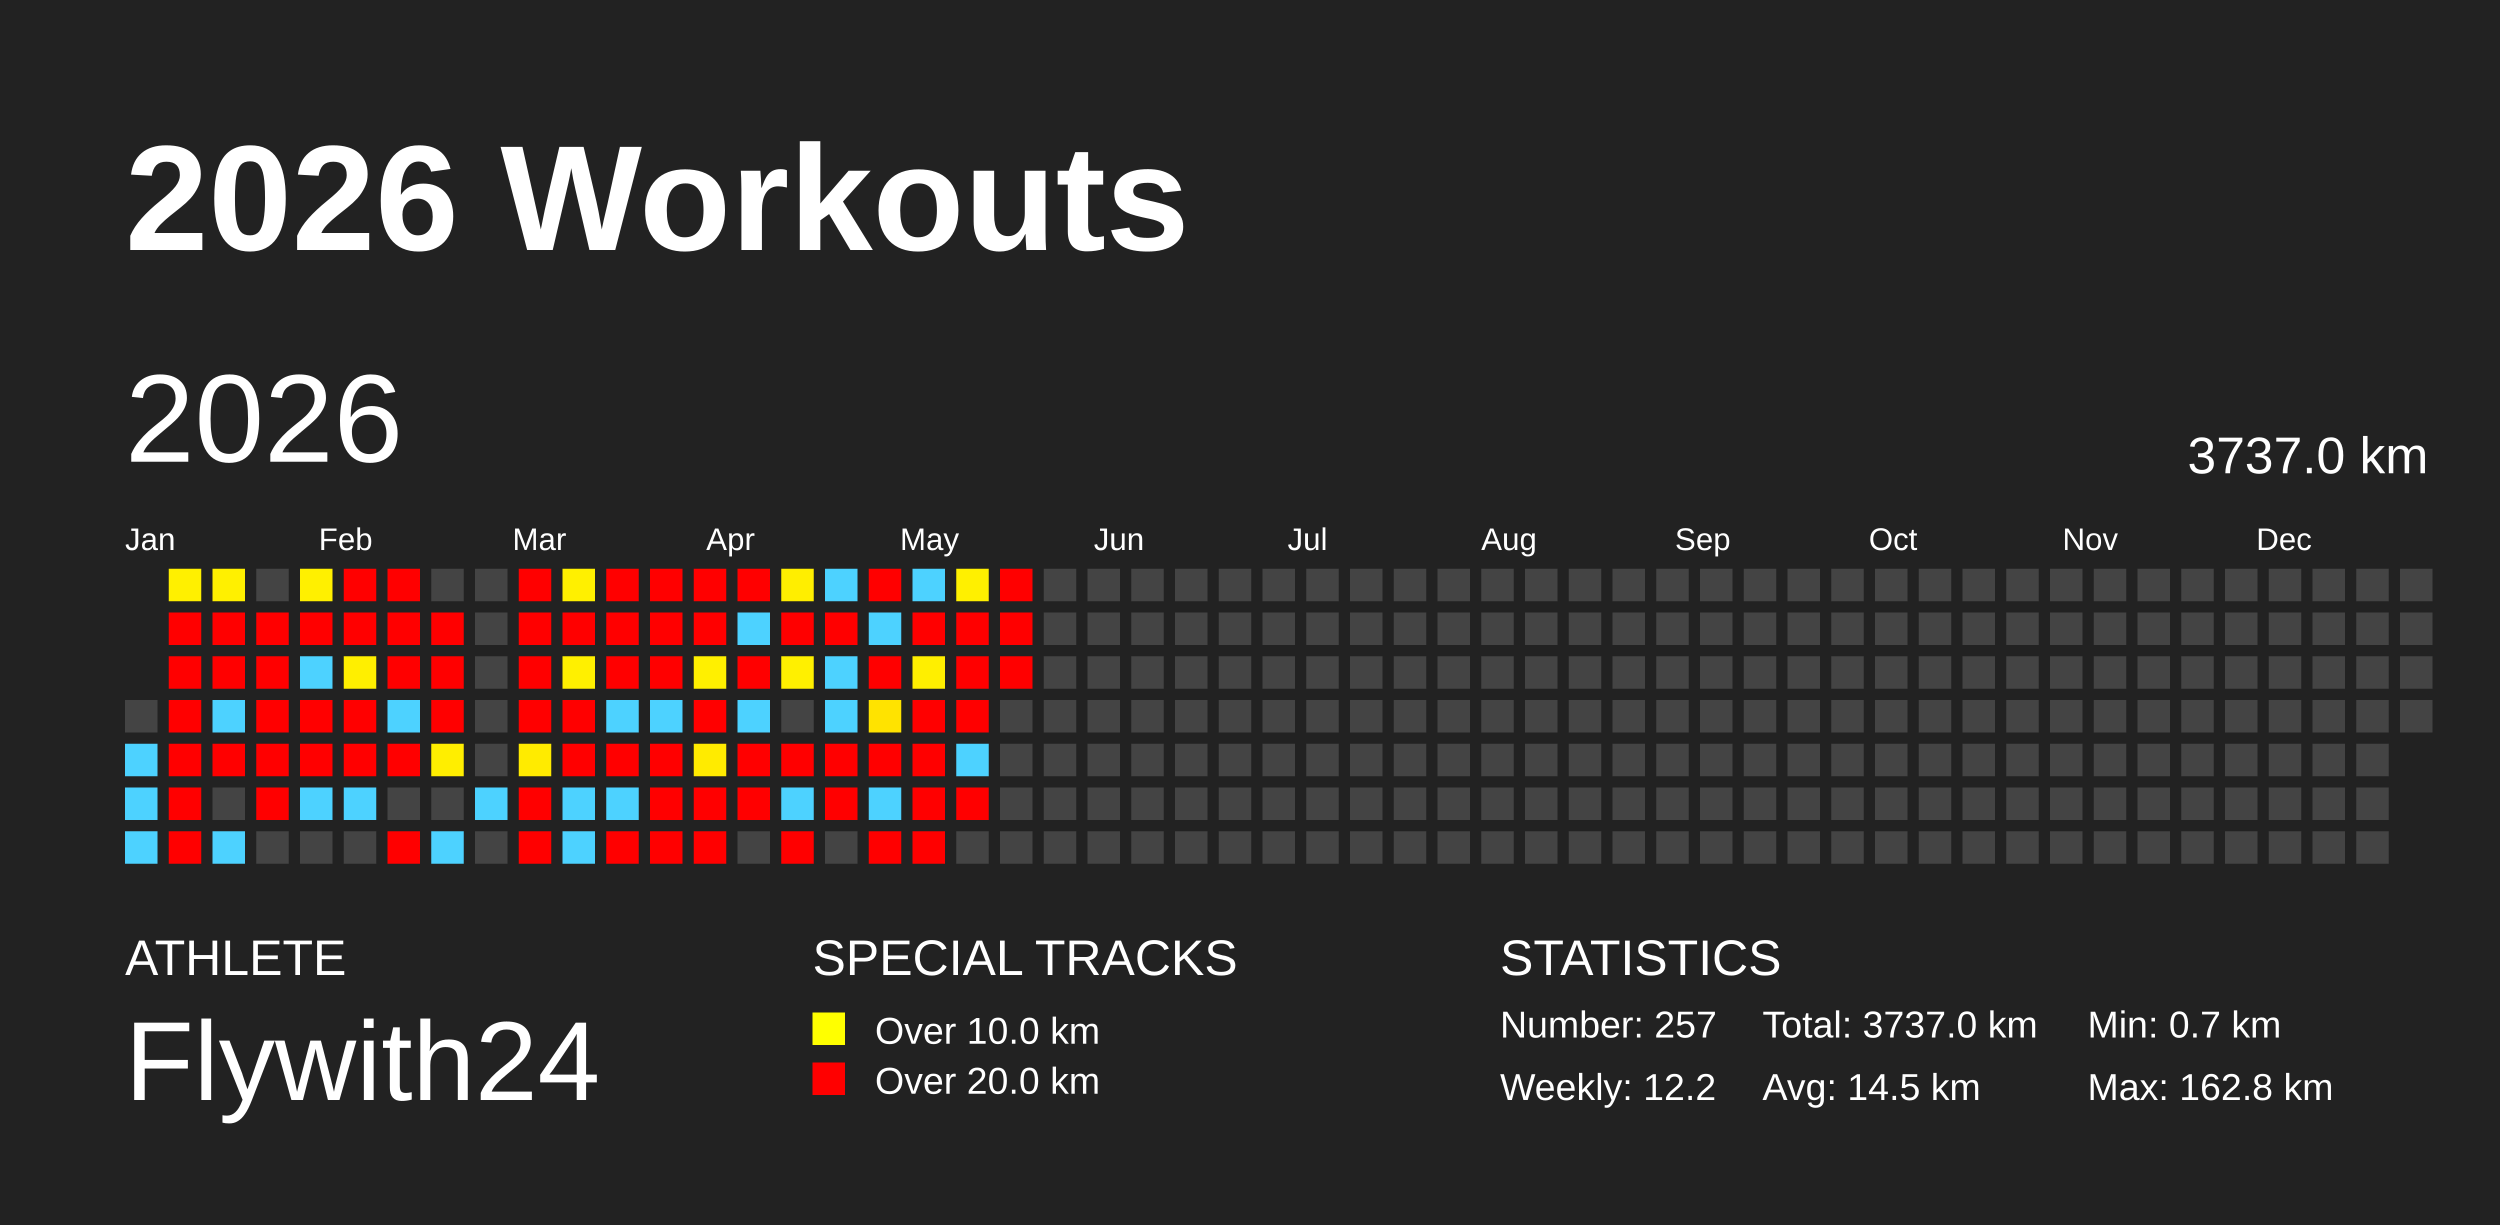
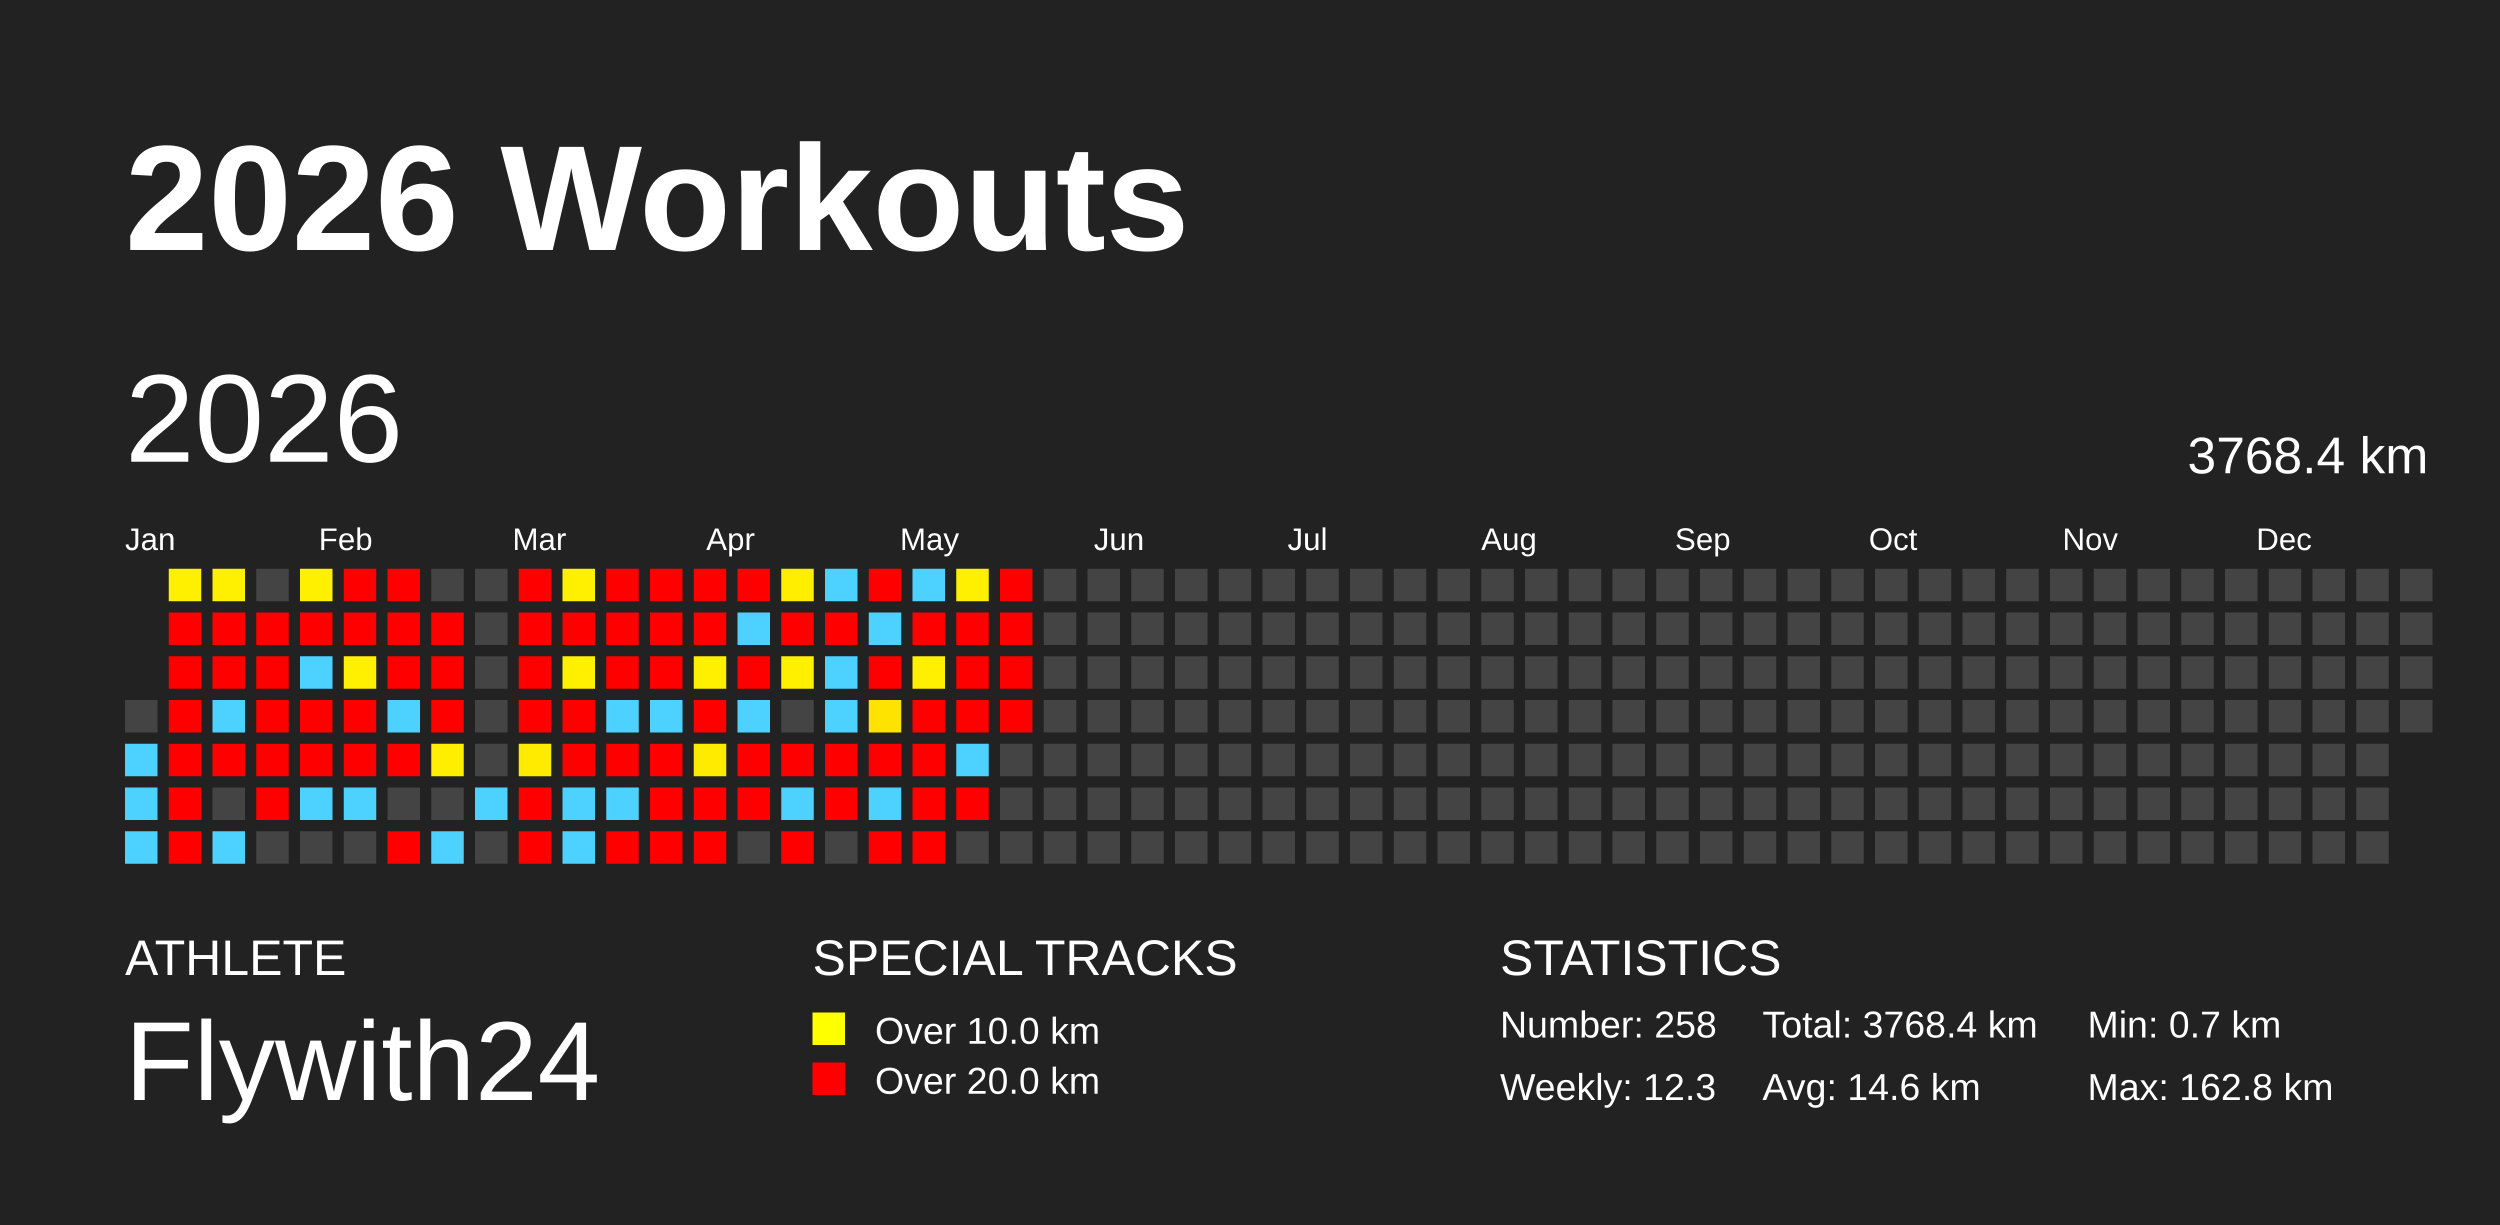
<svg xmlns="http://www.w3.org/2000/svg" baseProfile="full" height="98mm" version="1.1" viewBox="0,0,200,98" width="200mm">
  <defs />
  <rect fill="#222222" height="98" width="200" x="0" y="0" />
  <text fill="#FFFFFF" style="font-size:12px; font-family:Arial; font-weight:bold;" x="10" y="20">2026 Workouts</text>
  <text fill="#FFFFFF" style="font-size:4px; font-family:Arial" x="10" y="78">ATHLETE</text>
  <text fill="#FFFFFF" style="font-size:9px; font-family:Arial" x="10" y="88">Flywith24</text>
  <text fill="#FFFFFF" style="font-size:4px; font-family:Arial" x="65" y="78">SPECIAL TRACKS</text>
  <rect fill="yellow" height="2.6" width="2.6" x="65" y="81" />
  <text fill="#FFFFFF" style="font-size:3px; font-family:Arial" x="70" y="83.5">Over 10.0 km</text>
  <rect fill="red" height="2.6" width="2.6" x="65" y="85" />
  <text fill="#FFFFFF" style="font-size:3px; font-family:Arial" x="70" y="87.5">Over 20.0 km</text>
  <text fill="#FFFFFF" style="font-size:4px; font-family:Arial" x="120" y="78">STATISTICS</text>
-   <text fill="#FFFFFF" style="font-size:3px; font-family:Arial" x="120" y="83">Number: 257</text>
-   <text fill="#FFFFFF" style="font-size:3px; font-family:Arial" x="120" y="88">Weekly: 12.2</text>
-   <text fill="#FFFFFF" style="font-size:3px; font-family:Arial" x="141" y="83">Total: 3737.0 km</text>
-   <text fill="#FFFFFF" style="font-size:3px; font-family:Arial" x="141" y="88">Avg: 14.5 km</text>
+   <text fill="#FFFFFF" style="font-size:3px; font-family:Arial" x="120" y="83">Number: 258</text>
+   <text fill="#FFFFFF" style="font-size:3px; font-family:Arial" x="120" y="88">Weekly: 12.3</text>
+   <text fill="#FFFFFF" style="font-size:3px; font-family:Arial" x="141" y="83">Total: 3768.4 km</text>
+   <text fill="#FFFFFF" style="font-size:3px; font-family:Arial" x="141" y="88">Avg: 14.6 km</text>
  <text fill="#FFFFFF" style="font-size:3px; font-family:Arial" x="167" y="83">Min: 0.7 km</text>
  <text fill="#FFFFFF" style="font-size:3px; font-family:Arial" x="167" y="88">Max: 162.8 km</text>
  <text dominant-baseline="hanging" fill="#FFFFFF" style="font-size:10.0px; font-family:Arial;" x="10" y="30">2026</text>
-   <text dominant-baseline="hanging" fill="#FFFFFF" style="font-size:4.125px; font-family:Arial;" x="175" y="35">3737.0 km</text>
+   <text dominant-baseline="hanging" fill="#FFFFFF" style="font-size:4.125px; font-family:Arial;" x="175" y="35">3768.4 km</text>
  <text fill="#FFFFFF" style="font-size:2.5px; font-family:Arial" x="10.0" y="44">Jan</text>
  <text fill="#FFFFFF" style="font-size:2.5px; font-family:Arial" x="25.5" y="44">Feb</text>
  <text fill="#FFFFFF" style="font-size:2.5px; font-family:Arial" x="41.0" y="44">Mar</text>
  <text fill="#FFFFFF" style="font-size:2.5px; font-family:Arial" x="56.5" y="44">Apr</text>
  <text fill="#FFFFFF" style="font-size:2.5px; font-family:Arial" x="72.0" y="44">May</text>
  <text fill="#FFFFFF" style="font-size:2.5px; font-family:Arial" x="87.5" y="44">Jun</text>
  <text fill="#FFFFFF" style="font-size:2.5px; font-family:Arial" x="103.0" y="44">Jul</text>
  <text fill="#FFFFFF" style="font-size:2.5px; font-family:Arial" x="118.5" y="44">Aug</text>
  <text fill="#FFFFFF" style="font-size:2.5px; font-family:Arial" x="134.0" y="44">Sep</text>
  <text fill="#FFFFFF" style="font-size:2.5px; font-family:Arial" x="149.5" y="44">Oct</text>
  <text fill="#FFFFFF" style="font-size:2.5px; font-family:Arial" x="165.0" y="44">Nov</text>
  <text fill="#FFFFFF" style="font-size:2.5px; font-family:Arial" x="180.5" y="44">Dec</text>
  <rect fill="#444444" height="2.6" width="2.6" x="10.0" y="56.0" />
  <rect fill="#4dd2ff" height="2.6" width="2.6" x="10.0" y="59.5" />
  <rect fill="#4dd2ff" height="2.6" width="2.6" x="10.0" y="63.0" />
  <rect fill="#4dd2ff" height="2.6" width="2.6" x="10.0" y="66.5" />
  <rect fill="#fff000" height="2.6" width="2.6" x="13.5" y="45.5" />
  <rect fill="red" height="2.6" width="2.6" x="13.5" y="49.0" />
  <rect fill="red" height="2.6" width="2.6" x="13.5" y="52.5" />
  <rect fill="red" height="2.6" width="2.6" x="13.5" y="56.0" />
  <rect fill="red" height="2.6" width="2.6" x="13.5" y="59.5" />
  <rect fill="red" height="2.6" width="2.6" x="13.5" y="63.0" />
  <rect fill="red" height="2.6" width="2.6" x="13.5" y="66.5" />
  <rect fill="#fff000" height="2.6" width="2.6" x="17.0" y="45.5" />
  <rect fill="red" height="2.6" width="2.6" x="17.0" y="49.0" />
  <rect fill="red" height="2.6" width="2.6" x="17.0" y="52.5" />
  <rect fill="#4dd2ff" height="2.6" width="2.6" x="17.0" y="56.0" />
  <rect fill="red" height="2.6" width="2.6" x="17.0" y="59.5" />
  <rect fill="#444444" height="2.6" width="2.6" x="17.0" y="63.0" />
  <rect fill="#4dd2ff" height="2.6" width="2.6" x="17.0" y="66.5" />
  <rect fill="#444444" height="2.6" width="2.6" x="20.5" y="45.5" />
  <rect fill="red" height="2.6" width="2.6" x="20.5" y="49.0" />
  <rect fill="red" height="2.6" width="2.6" x="20.5" y="52.5" />
  <rect fill="red" height="2.6" width="2.6" x="20.5" y="56.0" />
  <rect fill="red" height="2.6" width="2.6" x="20.5" y="59.5" />
  <rect fill="red" height="2.6" width="2.6" x="20.5" y="63.0" />
  <rect fill="#444444" height="2.6" width="2.6" x="20.5" y="66.5" />
  <rect fill="#fff000" height="2.6" width="2.6" x="24.0" y="45.5" />
  <rect fill="red" height="2.6" width="2.6" x="24.0" y="49.0" />
  <rect fill="#4dd2ff" height="2.6" width="2.6" x="24.0" y="52.5" />
  <rect fill="red" height="2.6" width="2.6" x="24.0" y="56.0" />
  <rect fill="red" height="2.6" width="2.6" x="24.0" y="59.5" />
  <rect fill="#4dd2ff" height="2.6" width="2.6" x="24.0" y="63.0" />
  <rect fill="#444444" height="2.6" width="2.6" x="24.0" y="66.5" />
  <rect fill="red" height="2.6" width="2.6" x="27.5" y="45.5" />
  <rect fill="red" height="2.6" width="2.6" x="27.5" y="49.0" />
  <rect fill="#ffef00" height="2.6" width="2.6" x="27.5" y="52.5" />
  <rect fill="red" height="2.6" width="2.6" x="27.5" y="56.0" />
  <rect fill="red" height="2.6" width="2.6" x="27.5" y="59.5" />
  <rect fill="#4dd2ff" height="2.6" width="2.6" x="27.5" y="63.0" />
  <rect fill="#444444" height="2.6" width="2.6" x="27.5" y="66.5" />
  <rect fill="red" height="2.6" width="2.6" x="31.0" y="45.5" />
  <rect fill="red" height="2.6" width="2.6" x="31.0" y="49.0" />
  <rect fill="red" height="2.6" width="2.6" x="31.0" y="52.5" />
  <rect fill="#4dd2ff" height="2.6" width="2.6" x="31.0" y="56.0" />
  <rect fill="red" height="2.6" width="2.6" x="31.0" y="59.5" />
  <rect fill="#444444" height="2.6" width="2.6" x="31.0" y="63.0" />
  <rect fill="red" height="2.6" width="2.6" x="31.0" y="66.5" />
  <rect fill="#444444" height="2.6" width="2.6" x="34.5" y="45.5" />
  <rect fill="red" height="2.6" width="2.6" x="34.5" y="49.0" />
  <rect fill="red" height="2.6" width="2.6" x="34.5" y="52.5" />
  <rect fill="red" height="2.6" width="2.6" x="34.5" y="56.0" />
  <rect fill="#ffee00" height="2.6" width="2.6" x="34.5" y="59.5" />
  <rect fill="#444444" height="2.6" width="2.6" x="34.5" y="63.0" />
  <rect fill="#4dd2ff" height="2.6" width="2.6" x="34.5" y="66.5" />
  <rect fill="#444444" height="2.6" width="2.6" x="38.0" y="45.5" />
  <rect fill="#444444" height="2.6" width="2.6" x="38.0" y="49.0" />
  <rect fill="#444444" height="2.6" width="2.6" x="38.0" y="52.5" />
  <rect fill="#444444" height="2.6" width="2.6" x="38.0" y="56.0" />
  <rect fill="#444444" height="2.6" width="2.6" x="38.0" y="59.5" />
  <rect fill="#4dd2ff" height="2.6" width="2.6" x="38.0" y="63.0" />
  <rect fill="#444444" height="2.6" width="2.6" x="38.0" y="66.5" />
  <rect fill="red" height="2.6" width="2.6" x="41.5" y="45.5" />
  <rect fill="red" height="2.6" width="2.6" x="41.5" y="49.0" />
  <rect fill="red" height="2.6" width="2.6" x="41.5" y="52.5" />
  <rect fill="red" height="2.6" width="2.6" x="41.5" y="56.0" />
  <rect fill="#ffeb00" height="2.6" width="2.6" x="41.5" y="59.5" />
  <rect fill="red" height="2.6" width="2.6" x="41.5" y="63.0" />
  <rect fill="red" height="2.6" width="2.6" x="41.5" y="66.5" />
  <rect fill="#fff000" height="2.6" width="2.6" x="45.0" y="45.5" />
  <rect fill="red" height="2.6" width="2.6" x="45.0" y="49.0" />
  <rect fill="#fff000" height="2.6" width="2.6" x="45.0" y="52.5" />
  <rect fill="red" height="2.6" width="2.6" x="45.0" y="56.0" />
  <rect fill="red" height="2.6" width="2.6" x="45.0" y="59.5" />
  <rect fill="#4dd2ff" height="2.6" width="2.6" x="45.0" y="63.0" />
  <rect fill="#4dd2ff" height="2.6" width="2.6" x="45.0" y="66.5" />
  <rect fill="red" height="2.6" width="2.6" x="48.5" y="45.5" />
  <rect fill="red" height="2.6" width="2.6" x="48.5" y="49.0" />
  <rect fill="red" height="2.6" width="2.6" x="48.5" y="52.5" />
  <rect fill="#4dd2ff" height="2.6" width="2.6" x="48.5" y="56.0" />
  <rect fill="red" height="2.6" width="2.6" x="48.5" y="59.5" />
  <rect fill="#4dd2ff" height="2.6" width="2.6" x="48.5" y="63.0" />
  <rect fill="red" height="2.6" width="2.6" x="48.5" y="66.5" />
  <rect fill="red" height="2.6" width="2.6" x="52.0" y="45.5" />
  <rect fill="red" height="2.6" width="2.6" x="52.0" y="49.0" />
  <rect fill="red" height="2.6" width="2.6" x="52.0" y="52.5" />
  <rect fill="#4dd2ff" height="2.6" width="2.6" x="52.0" y="56.0" />
  <rect fill="red" height="2.6" width="2.6" x="52.0" y="59.5" />
  <rect fill="red" height="2.6" width="2.6" x="52.0" y="63.0" />
  <rect fill="red" height="2.6" width="2.6" x="52.0" y="66.5" />
  <rect fill="red" height="2.6" width="2.6" x="55.5" y="45.5" />
  <rect fill="red" height="2.6" width="2.6" x="55.5" y="49.0" />
  <rect fill="#fff000" height="2.6" width="2.6" x="55.5" y="52.5" />
  <rect fill="red" height="2.6" width="2.6" x="55.5" y="56.0" />
  <rect fill="#ffeb00" height="2.6" width="2.6" x="55.5" y="59.5" />
  <rect fill="red" height="2.6" width="2.6" x="55.5" y="63.0" />
  <rect fill="red" height="2.6" width="2.6" x="55.5" y="66.5" />
  <rect fill="red" height="2.6" width="2.6" x="59.0" y="45.5" />
  <rect fill="#4dd2ff" height="2.6" width="2.6" x="59.0" y="49.0" />
  <rect fill="red" height="2.6" width="2.6" x="59.0" y="52.5" />
  <rect fill="#4dd2ff" height="2.6" width="2.6" x="59.0" y="56.0" />
  <rect fill="red" height="2.6" width="2.6" x="59.0" y="59.5" />
  <rect fill="red" height="2.6" width="2.6" x="59.0" y="63.0" />
  <rect fill="#444444" height="2.6" width="2.6" x="59.0" y="66.5" />
  <rect fill="#ffee00" height="2.6" width="2.6" x="62.5" y="45.5" />
  <rect fill="red" height="2.6" width="2.6" x="62.5" y="49.0" />
  <rect fill="#fff000" height="2.6" width="2.6" x="62.5" y="52.5" />
  <rect fill="#444444" height="2.6" width="2.6" x="62.5" y="56.0" />
  <rect fill="red" height="2.6" width="2.6" x="62.5" y="59.5" />
  <rect fill="#4dd2ff" height="2.6" width="2.6" x="62.5" y="63.0" />
  <rect fill="red" height="2.6" width="2.6" x="62.5" y="66.5" />
  <rect fill="#4dd2ff" height="2.6" width="2.6" x="66.0" y="45.5" />
  <rect fill="red" height="2.6" width="2.6" x="66.0" y="49.0" />
  <rect fill="#4dd2ff" height="2.6" width="2.6" x="66.0" y="52.5" />
  <rect fill="#4dd2ff" height="2.6" width="2.6" x="66.0" y="56.0" />
  <rect fill="red" height="2.6" width="2.6" x="66.0" y="59.5" />
  <rect fill="red" height="2.6" width="2.6" x="66.0" y="63.0" />
  <rect fill="#444444" height="2.6" width="2.6" x="66.0" y="66.5" />
  <rect fill="red" height="2.6" width="2.6" x="69.5" y="45.5" />
  <rect fill="#4dd2ff" height="2.6" width="2.6" x="69.5" y="49.0" />
  <rect fill="red" height="2.6" width="2.6" x="69.5" y="52.5" />
  <rect fill="#ffe300" height="2.6" width="2.6" x="69.5" y="56.0" />
  <rect fill="red" height="2.6" width="2.6" x="69.5" y="59.5" />
  <rect fill="#4dd2ff" height="2.6" width="2.6" x="69.5" y="63.0" />
  <rect fill="red" height="2.6" width="2.6" x="69.5" y="66.5" />
  <rect fill="#4dd2ff" height="2.6" width="2.6" x="73.0" y="45.5" />
  <rect fill="red" height="2.6" width="2.6" x="73.0" y="49.0" />
  <rect fill="#ffef00" height="2.6" width="2.6" x="73.0" y="52.5" />
  <rect fill="red" height="2.6" width="2.6" x="73.0" y="56.0" />
  <rect fill="red" height="2.6" width="2.6" x="73.0" y="59.5" />
  <rect fill="red" height="2.6" width="2.6" x="73.0" y="63.0" />
  <rect fill="red" height="2.6" width="2.6" x="73.0" y="66.5" />
  <rect fill="#fff000" height="2.6" width="2.6" x="76.5" y="45.5" />
  <rect fill="red" height="2.6" width="2.6" x="76.5" y="49.0" />
  <rect fill="red" height="2.6" width="2.6" x="76.5" y="52.5" />
  <rect fill="red" height="2.6" width="2.6" x="76.5" y="56.0" />
  <rect fill="#4dd2ff" height="2.6" width="2.6" x="76.5" y="59.5" />
  <rect fill="red" height="2.6" width="2.6" x="76.5" y="63.0" />
  <rect fill="#444444" height="2.6" width="2.6" x="76.5" y="66.5" />
  <rect fill="red" height="2.6" width="2.6" x="80.0" y="45.5" />
  <rect fill="red" height="2.6" width="2.6" x="80.0" y="49.0" />
  <rect fill="red" height="2.6" width="2.6" x="80.0" y="52.5" />
-   <rect fill="#444444" height="2.6" width="2.6" x="80.0" y="56.0" />
+   <rect fill="red" height="2.6" width="2.6" x="80.0" y="56.0" />
  <rect fill="#444444" height="2.6" width="2.6" x="80.0" y="59.5" />
  <rect fill="#444444" height="2.6" width="2.6" x="80.0" y="63.0" />
  <rect fill="#444444" height="2.6" width="2.6" x="80.0" y="66.5" />
  <rect fill="#444444" height="2.6" width="2.6" x="83.5" y="45.5" />
  <rect fill="#444444" height="2.6" width="2.6" x="83.5" y="49.0" />
  <rect fill="#444444" height="2.6" width="2.6" x="83.5" y="52.5" />
  <rect fill="#444444" height="2.6" width="2.6" x="83.5" y="56.0" />
  <rect fill="#444444" height="2.6" width="2.6" x="83.5" y="59.5" />
  <rect fill="#444444" height="2.6" width="2.6" x="83.5" y="63.0" />
  <rect fill="#444444" height="2.6" width="2.6" x="83.5" y="66.5" />
  <rect fill="#444444" height="2.6" width="2.6" x="87.0" y="45.5" />
  <rect fill="#444444" height="2.6" width="2.6" x="87.0" y="49.0" />
  <rect fill="#444444" height="2.6" width="2.6" x="87.0" y="52.5" />
  <rect fill="#444444" height="2.6" width="2.6" x="87.0" y="56.0" />
  <rect fill="#444444" height="2.6" width="2.6" x="87.0" y="59.5" />
  <rect fill="#444444" height="2.6" width="2.6" x="87.0" y="63.0" />
  <rect fill="#444444" height="2.6" width="2.6" x="87.0" y="66.5" />
  <rect fill="#444444" height="2.6" width="2.6" x="90.5" y="45.5" />
  <rect fill="#444444" height="2.6" width="2.6" x="90.5" y="49.0" />
  <rect fill="#444444" height="2.6" width="2.6" x="90.5" y="52.5" />
  <rect fill="#444444" height="2.6" width="2.6" x="90.5" y="56.0" />
  <rect fill="#444444" height="2.6" width="2.6" x="90.5" y="59.5" />
  <rect fill="#444444" height="2.6" width="2.6" x="90.5" y="63.0" />
  <rect fill="#444444" height="2.6" width="2.6" x="90.5" y="66.5" />
  <rect fill="#444444" height="2.6" width="2.6" x="94.0" y="45.5" />
  <rect fill="#444444" height="2.6" width="2.6" x="94.0" y="49.0" />
  <rect fill="#444444" height="2.6" width="2.6" x="94.0" y="52.5" />
  <rect fill="#444444" height="2.6" width="2.6" x="94.0" y="56.0" />
  <rect fill="#444444" height="2.6" width="2.6" x="94.0" y="59.5" />
  <rect fill="#444444" height="2.6" width="2.6" x="94.0" y="63.0" />
  <rect fill="#444444" height="2.6" width="2.6" x="94.0" y="66.5" />
  <rect fill="#444444" height="2.6" width="2.6" x="97.5" y="45.5" />
  <rect fill="#444444" height="2.6" width="2.6" x="97.5" y="49.0" />
  <rect fill="#444444" height="2.6" width="2.6" x="97.5" y="52.5" />
  <rect fill="#444444" height="2.6" width="2.6" x="97.5" y="56.0" />
  <rect fill="#444444" height="2.6" width="2.6" x="97.5" y="59.5" />
  <rect fill="#444444" height="2.6" width="2.6" x="97.5" y="63.0" />
  <rect fill="#444444" height="2.6" width="2.6" x="97.5" y="66.5" />
  <rect fill="#444444" height="2.6" width="2.6" x="101.0" y="45.5" />
  <rect fill="#444444" height="2.6" width="2.6" x="101.0" y="49.0" />
  <rect fill="#444444" height="2.6" width="2.6" x="101.0" y="52.5" />
  <rect fill="#444444" height="2.6" width="2.6" x="101.0" y="56.0" />
  <rect fill="#444444" height="2.6" width="2.6" x="101.0" y="59.5" />
  <rect fill="#444444" height="2.6" width="2.6" x="101.0" y="63.0" />
  <rect fill="#444444" height="2.6" width="2.6" x="101.0" y="66.5" />
  <rect fill="#444444" height="2.6" width="2.6" x="104.5" y="45.5" />
  <rect fill="#444444" height="2.6" width="2.6" x="104.5" y="49.0" />
  <rect fill="#444444" height="2.6" width="2.6" x="104.5" y="52.5" />
  <rect fill="#444444" height="2.6" width="2.6" x="104.5" y="56.0" />
  <rect fill="#444444" height="2.6" width="2.6" x="104.5" y="59.5" />
  <rect fill="#444444" height="2.6" width="2.6" x="104.5" y="63.0" />
  <rect fill="#444444" height="2.6" width="2.6" x="104.5" y="66.5" />
  <rect fill="#444444" height="2.6" width="2.6" x="108.0" y="45.5" />
  <rect fill="#444444" height="2.6" width="2.6" x="108.0" y="49.0" />
  <rect fill="#444444" height="2.6" width="2.6" x="108.0" y="52.5" />
  <rect fill="#444444" height="2.6" width="2.6" x="108.0" y="56.0" />
  <rect fill="#444444" height="2.6" width="2.6" x="108.0" y="59.5" />
  <rect fill="#444444" height="2.6" width="2.6" x="108.0" y="63.0" />
  <rect fill="#444444" height="2.6" width="2.6" x="108.0" y="66.5" />
  <rect fill="#444444" height="2.6" width="2.6" x="111.5" y="45.5" />
  <rect fill="#444444" height="2.6" width="2.6" x="111.5" y="49.0" />
  <rect fill="#444444" height="2.6" width="2.6" x="111.5" y="52.5" />
  <rect fill="#444444" height="2.6" width="2.6" x="111.5" y="56.0" />
  <rect fill="#444444" height="2.6" width="2.6" x="111.5" y="59.5" />
  <rect fill="#444444" height="2.6" width="2.6" x="111.5" y="63.0" />
  <rect fill="#444444" height="2.6" width="2.6" x="111.5" y="66.5" />
  <rect fill="#444444" height="2.6" width="2.6" x="115.0" y="45.5" />
  <rect fill="#444444" height="2.6" width="2.6" x="115.0" y="49.0" />
  <rect fill="#444444" height="2.6" width="2.6" x="115.0" y="52.5" />
  <rect fill="#444444" height="2.6" width="2.6" x="115.0" y="56.0" />
  <rect fill="#444444" height="2.6" width="2.6" x="115.0" y="59.5" />
  <rect fill="#444444" height="2.6" width="2.6" x="115.0" y="63.0" />
  <rect fill="#444444" height="2.6" width="2.6" x="115.0" y="66.5" />
  <rect fill="#444444" height="2.6" width="2.6" x="118.5" y="45.5" />
  <rect fill="#444444" height="2.6" width="2.6" x="118.5" y="49.0" />
  <rect fill="#444444" height="2.6" width="2.6" x="118.5" y="52.5" />
  <rect fill="#444444" height="2.6" width="2.6" x="118.5" y="56.0" />
  <rect fill="#444444" height="2.6" width="2.6" x="118.5" y="59.5" />
  <rect fill="#444444" height="2.6" width="2.6" x="118.5" y="63.0" />
  <rect fill="#444444" height="2.6" width="2.6" x="118.5" y="66.5" />
  <rect fill="#444444" height="2.6" width="2.6" x="122.0" y="45.5" />
  <rect fill="#444444" height="2.6" width="2.6" x="122.0" y="49.0" />
  <rect fill="#444444" height="2.6" width="2.6" x="122.0" y="52.5" />
  <rect fill="#444444" height="2.6" width="2.6" x="122.0" y="56.0" />
  <rect fill="#444444" height="2.6" width="2.6" x="122.0" y="59.5" />
  <rect fill="#444444" height="2.6" width="2.6" x="122.0" y="63.0" />
  <rect fill="#444444" height="2.6" width="2.6" x="122.0" y="66.5" />
  <rect fill="#444444" height="2.6" width="2.6" x="125.5" y="45.5" />
  <rect fill="#444444" height="2.6" width="2.6" x="125.5" y="49.0" />
  <rect fill="#444444" height="2.6" width="2.6" x="125.5" y="52.5" />
  <rect fill="#444444" height="2.6" width="2.6" x="125.5" y="56.0" />
  <rect fill="#444444" height="2.6" width="2.6" x="125.5" y="59.5" />
  <rect fill="#444444" height="2.6" width="2.6" x="125.5" y="63.0" />
  <rect fill="#444444" height="2.6" width="2.6" x="125.5" y="66.5" />
  <rect fill="#444444" height="2.6" width="2.6" x="129.0" y="45.5" />
  <rect fill="#444444" height="2.6" width="2.6" x="129.0" y="49.0" />
  <rect fill="#444444" height="2.6" width="2.6" x="129.0" y="52.5" />
  <rect fill="#444444" height="2.6" width="2.6" x="129.0" y="56.0" />
  <rect fill="#444444" height="2.6" width="2.6" x="129.0" y="59.5" />
  <rect fill="#444444" height="2.6" width="2.6" x="129.0" y="63.0" />
  <rect fill="#444444" height="2.6" width="2.6" x="129.0" y="66.5" />
  <rect fill="#444444" height="2.6" width="2.6" x="132.5" y="45.5" />
  <rect fill="#444444" height="2.6" width="2.6" x="132.5" y="49.0" />
  <rect fill="#444444" height="2.6" width="2.6" x="132.5" y="52.5" />
  <rect fill="#444444" height="2.6" width="2.6" x="132.5" y="56.0" />
  <rect fill="#444444" height="2.6" width="2.6" x="132.5" y="59.5" />
  <rect fill="#444444" height="2.6" width="2.6" x="132.5" y="63.0" />
  <rect fill="#444444" height="2.6" width="2.6" x="132.5" y="66.5" />
  <rect fill="#444444" height="2.6" width="2.6" x="136.0" y="45.5" />
  <rect fill="#444444" height="2.6" width="2.6" x="136.0" y="49.0" />
  <rect fill="#444444" height="2.6" width="2.6" x="136.0" y="52.5" />
  <rect fill="#444444" height="2.6" width="2.6" x="136.0" y="56.0" />
  <rect fill="#444444" height="2.6" width="2.6" x="136.0" y="59.5" />
  <rect fill="#444444" height="2.6" width="2.6" x="136.0" y="63.0" />
  <rect fill="#444444" height="2.6" width="2.6" x="136.0" y="66.5" />
  <rect fill="#444444" height="2.6" width="2.6" x="139.5" y="45.5" />
  <rect fill="#444444" height="2.6" width="2.6" x="139.5" y="49.0" />
  <rect fill="#444444" height="2.6" width="2.6" x="139.5" y="52.5" />
  <rect fill="#444444" height="2.6" width="2.6" x="139.5" y="56.0" />
  <rect fill="#444444" height="2.6" width="2.6" x="139.5" y="59.5" />
  <rect fill="#444444" height="2.6" width="2.6" x="139.5" y="63.0" />
  <rect fill="#444444" height="2.6" width="2.6" x="139.5" y="66.5" />
  <rect fill="#444444" height="2.6" width="2.6" x="143.0" y="45.5" />
  <rect fill="#444444" height="2.6" width="2.6" x="143.0" y="49.0" />
  <rect fill="#444444" height="2.6" width="2.6" x="143.0" y="52.5" />
  <rect fill="#444444" height="2.6" width="2.6" x="143.0" y="56.0" />
  <rect fill="#444444" height="2.6" width="2.6" x="143.0" y="59.5" />
  <rect fill="#444444" height="2.6" width="2.6" x="143.0" y="63.0" />
  <rect fill="#444444" height="2.6" width="2.6" x="143.0" y="66.5" />
  <rect fill="#444444" height="2.6" width="2.6" x="146.5" y="45.5" />
  <rect fill="#444444" height="2.6" width="2.6" x="146.5" y="49.0" />
  <rect fill="#444444" height="2.6" width="2.6" x="146.5" y="52.5" />
  <rect fill="#444444" height="2.6" width="2.6" x="146.5" y="56.0" />
  <rect fill="#444444" height="2.6" width="2.6" x="146.5" y="59.5" />
  <rect fill="#444444" height="2.6" width="2.6" x="146.5" y="63.0" />
  <rect fill="#444444" height="2.6" width="2.6" x="146.5" y="66.5" />
  <rect fill="#444444" height="2.6" width="2.6" x="150.0" y="45.5" />
  <rect fill="#444444" height="2.6" width="2.6" x="150.0" y="49.0" />
  <rect fill="#444444" height="2.6" width="2.6" x="150.0" y="52.5" />
  <rect fill="#444444" height="2.6" width="2.6" x="150.0" y="56.0" />
  <rect fill="#444444" height="2.6" width="2.6" x="150.0" y="59.5" />
  <rect fill="#444444" height="2.6" width="2.6" x="150.0" y="63.0" />
  <rect fill="#444444" height="2.6" width="2.6" x="150.0" y="66.5" />
  <rect fill="#444444" height="2.6" width="2.6" x="153.5" y="45.5" />
  <rect fill="#444444" height="2.6" width="2.6" x="153.5" y="49.0" />
  <rect fill="#444444" height="2.6" width="2.6" x="153.5" y="52.5" />
  <rect fill="#444444" height="2.6" width="2.6" x="153.5" y="56.0" />
  <rect fill="#444444" height="2.6" width="2.6" x="153.5" y="59.5" />
  <rect fill="#444444" height="2.6" width="2.6" x="153.5" y="63.0" />
  <rect fill="#444444" height="2.6" width="2.6" x="153.5" y="66.5" />
  <rect fill="#444444" height="2.6" width="2.6" x="157.0" y="45.5" />
  <rect fill="#444444" height="2.6" width="2.6" x="157.0" y="49.0" />
  <rect fill="#444444" height="2.6" width="2.6" x="157.0" y="52.5" />
  <rect fill="#444444" height="2.6" width="2.6" x="157.0" y="56.0" />
  <rect fill="#444444" height="2.6" width="2.6" x="157.0" y="59.5" />
  <rect fill="#444444" height="2.6" width="2.6" x="157.0" y="63.0" />
  <rect fill="#444444" height="2.6" width="2.6" x="157.0" y="66.5" />
  <rect fill="#444444" height="2.6" width="2.6" x="160.5" y="45.5" />
  <rect fill="#444444" height="2.6" width="2.6" x="160.5" y="49.0" />
  <rect fill="#444444" height="2.6" width="2.6" x="160.5" y="52.5" />
  <rect fill="#444444" height="2.6" width="2.6" x="160.5" y="56.0" />
  <rect fill="#444444" height="2.6" width="2.6" x="160.5" y="59.5" />
  <rect fill="#444444" height="2.6" width="2.6" x="160.5" y="63.0" />
  <rect fill="#444444" height="2.6" width="2.6" x="160.5" y="66.5" />
  <rect fill="#444444" height="2.6" width="2.6" x="164.0" y="45.5" />
  <rect fill="#444444" height="2.6" width="2.6" x="164.0" y="49.0" />
  <rect fill="#444444" height="2.6" width="2.6" x="164.0" y="52.5" />
  <rect fill="#444444" height="2.6" width="2.6" x="164.0" y="56.0" />
  <rect fill="#444444" height="2.6" width="2.6" x="164.0" y="59.5" />
  <rect fill="#444444" height="2.6" width="2.6" x="164.0" y="63.0" />
  <rect fill="#444444" height="2.6" width="2.6" x="164.0" y="66.5" />
  <rect fill="#444444" height="2.6" width="2.6" x="167.5" y="45.5" />
  <rect fill="#444444" height="2.6" width="2.6" x="167.5" y="49.0" />
  <rect fill="#444444" height="2.6" width="2.6" x="167.5" y="52.5" />
  <rect fill="#444444" height="2.6" width="2.6" x="167.5" y="56.0" />
  <rect fill="#444444" height="2.6" width="2.6" x="167.5" y="59.5" />
  <rect fill="#444444" height="2.6" width="2.6" x="167.5" y="63.0" />
  <rect fill="#444444" height="2.6" width="2.6" x="167.5" y="66.5" />
  <rect fill="#444444" height="2.6" width="2.6" x="171.0" y="45.5" />
  <rect fill="#444444" height="2.6" width="2.6" x="171.0" y="49.0" />
  <rect fill="#444444" height="2.6" width="2.6" x="171.0" y="52.5" />
  <rect fill="#444444" height="2.6" width="2.6" x="171.0" y="56.0" />
  <rect fill="#444444" height="2.6" width="2.6" x="171.0" y="59.5" />
  <rect fill="#444444" height="2.6" width="2.6" x="171.0" y="63.0" />
  <rect fill="#444444" height="2.6" width="2.6" x="171.0" y="66.5" />
  <rect fill="#444444" height="2.6" width="2.6" x="174.5" y="45.5" />
  <rect fill="#444444" height="2.6" width="2.6" x="174.5" y="49.0" />
  <rect fill="#444444" height="2.6" width="2.6" x="174.5" y="52.5" />
  <rect fill="#444444" height="2.6" width="2.6" x="174.5" y="56.0" />
  <rect fill="#444444" height="2.6" width="2.6" x="174.5" y="59.5" />
  <rect fill="#444444" height="2.6" width="2.6" x="174.5" y="63.0" />
  <rect fill="#444444" height="2.6" width="2.6" x="174.5" y="66.5" />
  <rect fill="#444444" height="2.6" width="2.6" x="178.0" y="45.5" />
  <rect fill="#444444" height="2.6" width="2.6" x="178.0" y="49.0" />
  <rect fill="#444444" height="2.6" width="2.6" x="178.0" y="52.5" />
  <rect fill="#444444" height="2.6" width="2.6" x="178.0" y="56.0" />
  <rect fill="#444444" height="2.6" width="2.6" x="178.0" y="59.5" />
  <rect fill="#444444" height="2.6" width="2.6" x="178.0" y="63.0" />
  <rect fill="#444444" height="2.6" width="2.6" x="178.0" y="66.5" />
  <rect fill="#444444" height="2.6" width="2.6" x="181.5" y="45.5" />
  <rect fill="#444444" height="2.6" width="2.6" x="181.5" y="49.0" />
  <rect fill="#444444" height="2.6" width="2.6" x="181.5" y="52.5" />
  <rect fill="#444444" height="2.6" width="2.6" x="181.5" y="56.0" />
  <rect fill="#444444" height="2.6" width="2.6" x="181.5" y="59.5" />
  <rect fill="#444444" height="2.6" width="2.6" x="181.5" y="63.0" />
  <rect fill="#444444" height="2.6" width="2.6" x="181.5" y="66.5" />
  <rect fill="#444444" height="2.6" width="2.6" x="185.0" y="45.5" />
  <rect fill="#444444" height="2.6" width="2.6" x="185.0" y="49.0" />
  <rect fill="#444444" height="2.6" width="2.6" x="185.0" y="52.5" />
  <rect fill="#444444" height="2.6" width="2.6" x="185.0" y="56.0" />
  <rect fill="#444444" height="2.6" width="2.6" x="185.0" y="59.5" />
  <rect fill="#444444" height="2.6" width="2.6" x="185.0" y="63.0" />
  <rect fill="#444444" height="2.6" width="2.6" x="185.0" y="66.5" />
  <rect fill="#444444" height="2.6" width="2.6" x="188.5" y="45.5" />
  <rect fill="#444444" height="2.6" width="2.6" x="188.5" y="49.0" />
  <rect fill="#444444" height="2.6" width="2.6" x="188.5" y="52.5" />
  <rect fill="#444444" height="2.6" width="2.6" x="188.5" y="56.0" />
  <rect fill="#444444" height="2.6" width="2.6" x="188.5" y="59.5" />
  <rect fill="#444444" height="2.6" width="2.6" x="188.5" y="63.0" />
  <rect fill="#444444" height="2.6" width="2.6" x="188.5" y="66.5" />
  <rect fill="#444444" height="2.6" width="2.6" x="192.0" y="45.5" />
  <rect fill="#444444" height="2.6" width="2.6" x="192.0" y="49.0" />
  <rect fill="#444444" height="2.6" width="2.6" x="192.0" y="52.5" />
  <rect fill="#444444" height="2.6" width="2.6" x="192.0" y="56.0" />
</svg>
